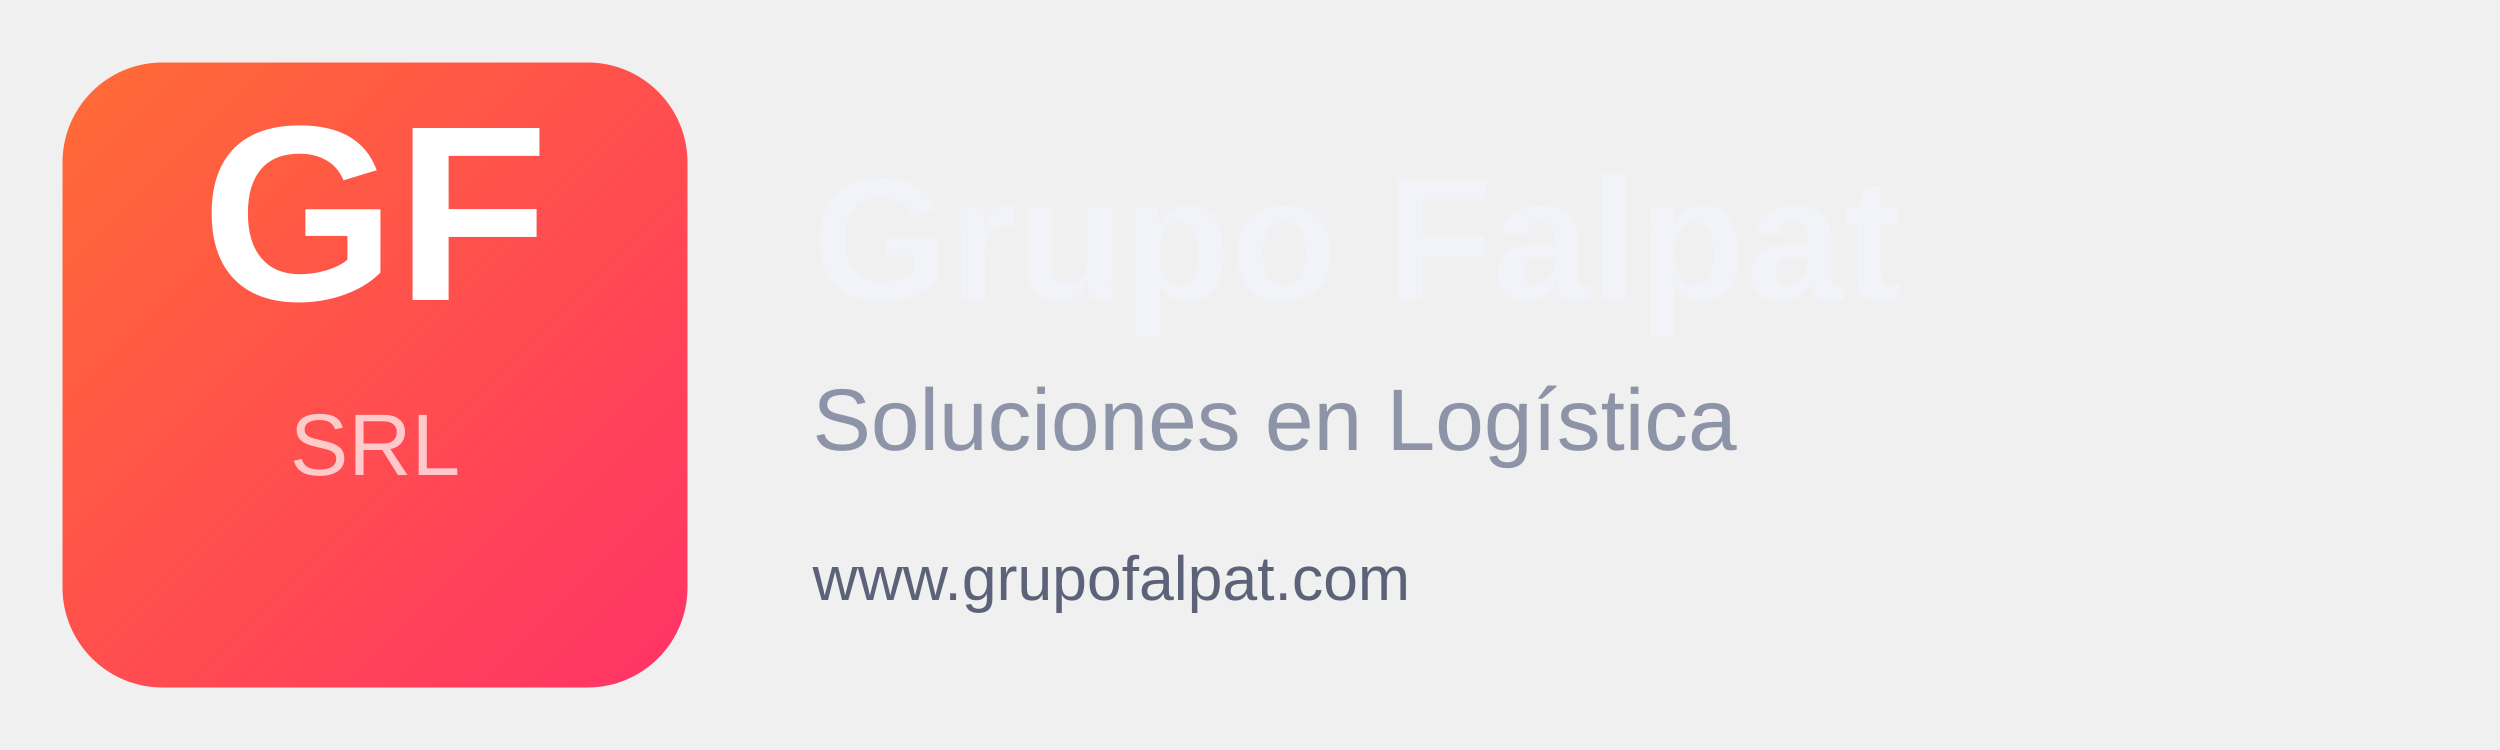
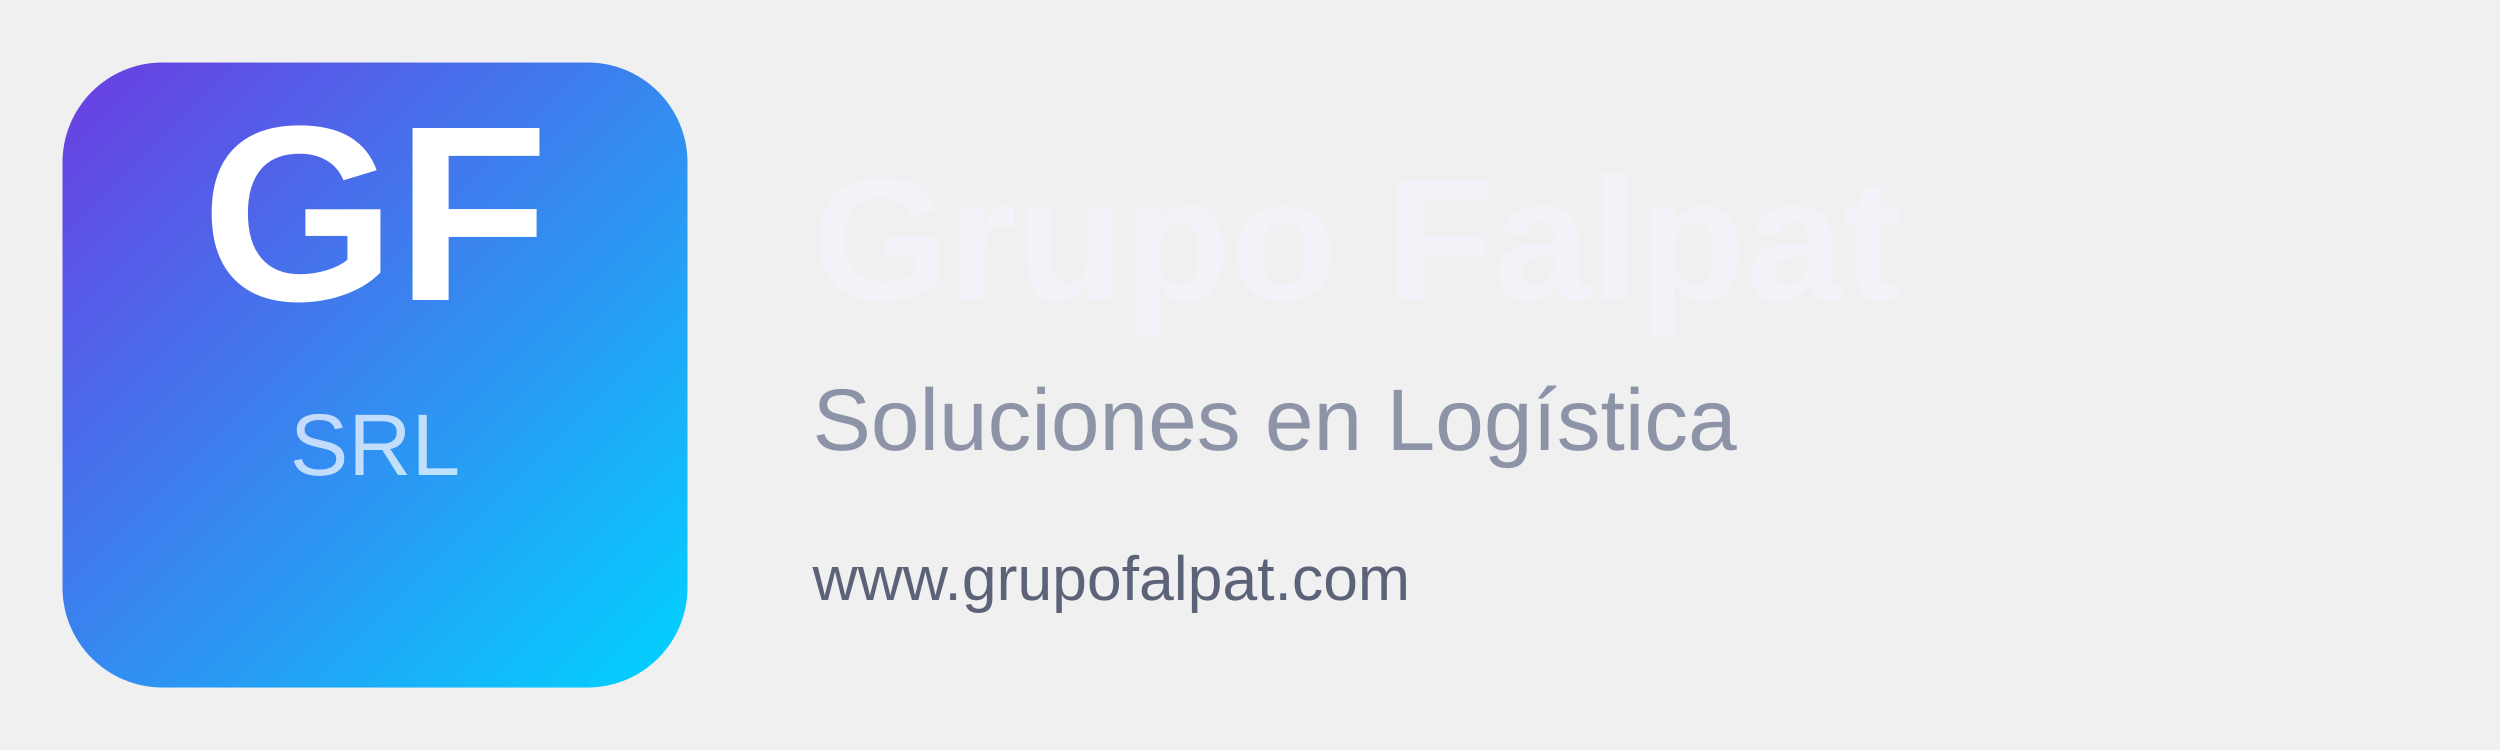
<svg xmlns="http://www.w3.org/2000/svg" viewBox="0 0 400 120" width="400" height="120">
  <defs>
    <linearGradient id="primary" x1="0%" y1="0%" x2="100%" y2="100%">
-       <stop offset="0%" style="stop-color:#FF6B35" />
-       <stop offset="100%" style="stop-color:#FF3366" />
+       <stop offset="0%" style="stop-color:#6C3CE1" />
+       <stop offset="100%" style="stop-color:#00D4FF" />
    </linearGradient>
  </defs>
  <rect x="10" y="10" width="100" height="100" rx="16" fill="url(#primary)" />
  <text x="60" y="48" text-anchor="middle" fill="white" font-family="Arial, sans-serif" font-weight="bold" font-size="40">GF</text>
  <text x="60" y="76" text-anchor="middle" fill="rgba(255,255,255,0.7)" font-family="Arial, sans-serif" font-size="14">SRL</text>
  <text x="130" y="48" fill="#F1F3F8" font-family="Arial, sans-serif" font-weight="800" font-size="28">Grupo Falpat</text>
  <text x="130" y="72" fill="#8E94A8" font-family="Arial, sans-serif" font-size="14">Soluciones en Logística</text>
  <text x="130" y="96" fill="#5C6378" font-family="Arial, sans-serif" font-size="10">www.grupofalpat.com</text>
</svg>
